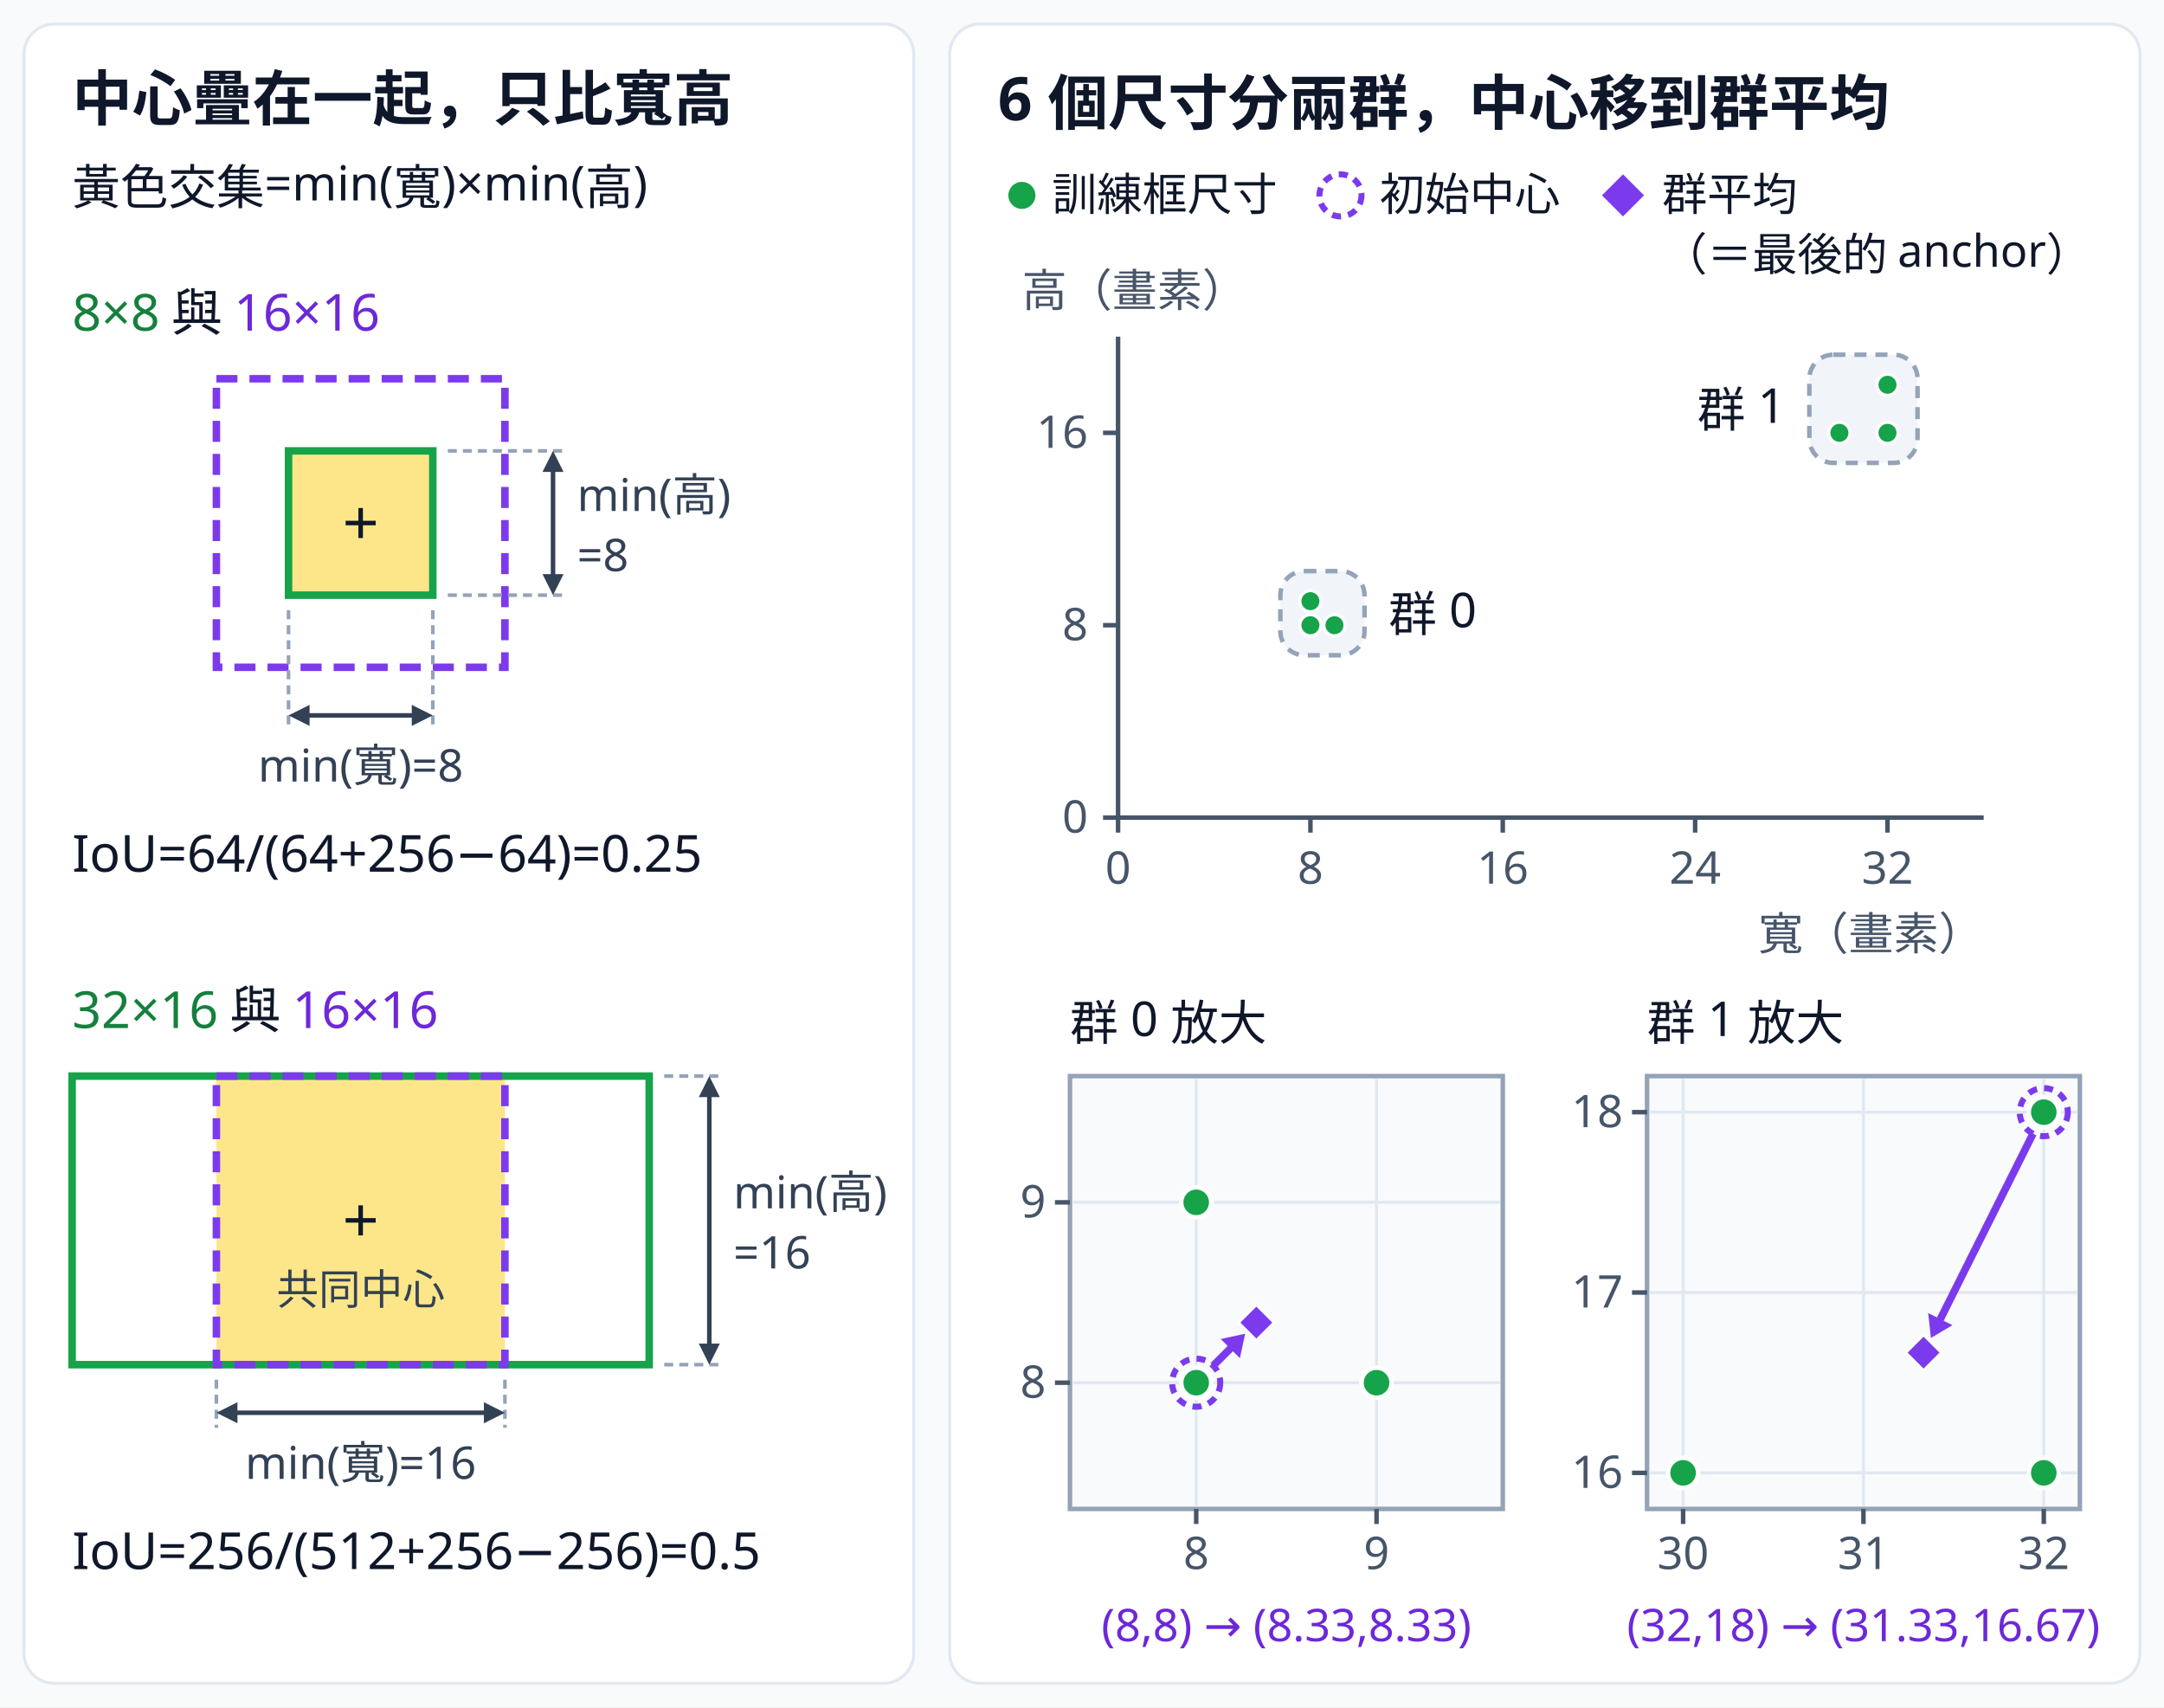
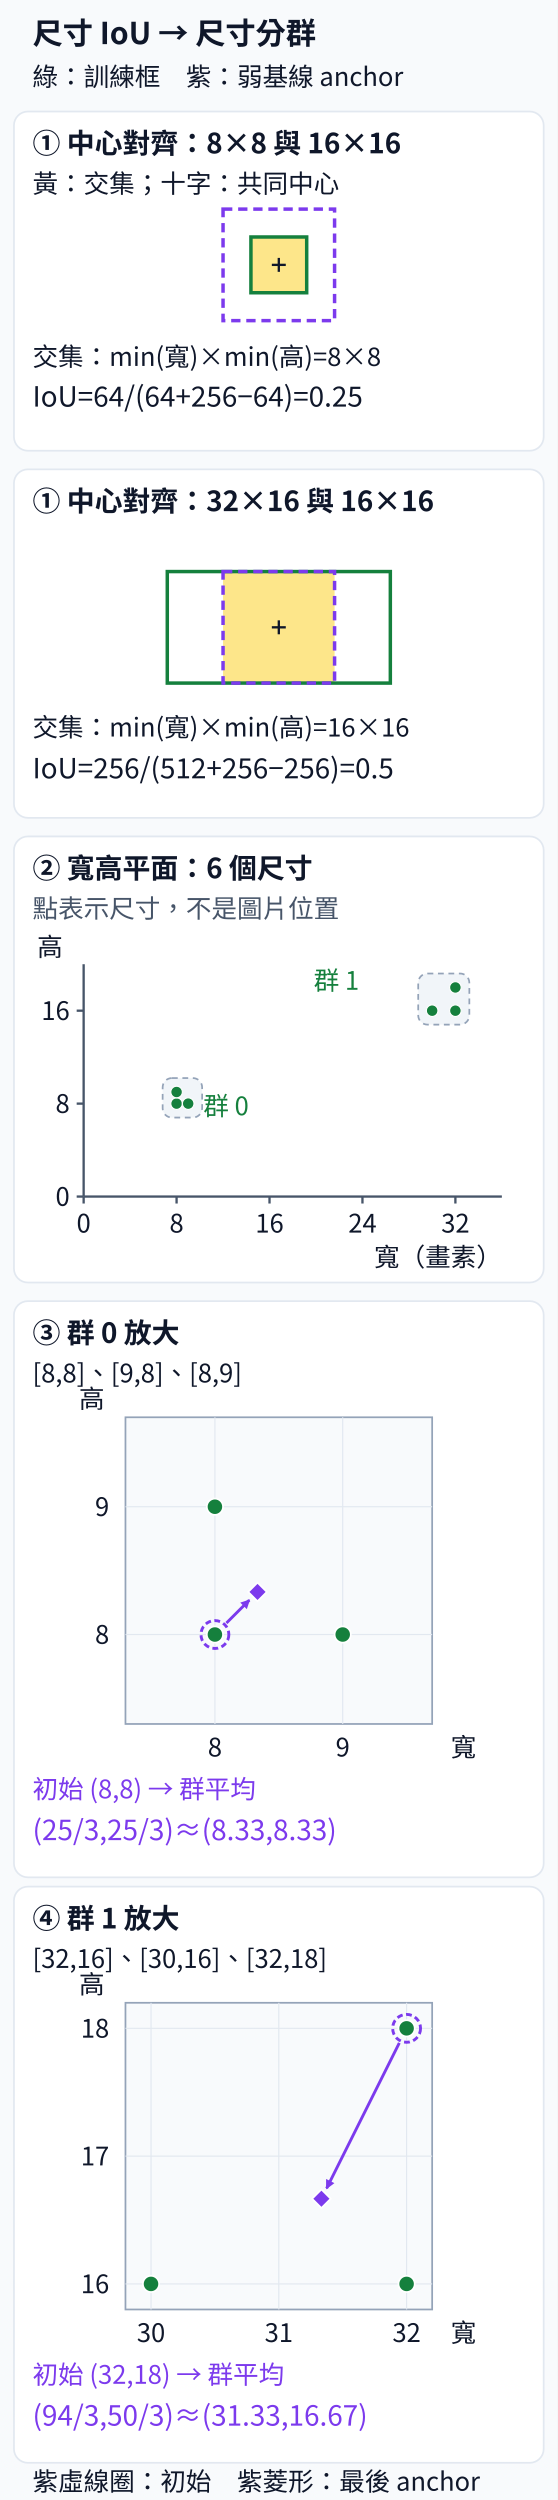
- <svg xmlns="http://www.w3.org/2000/svg" viewBox="0 0 720 568" role="img" aria-labelledby="title desc">
-   <rect width="720" height="568" fill="#f8fafc" />
-   <rect x="8" y="8" width="296" height="552" rx="10" fill="#fff" stroke="#e2e8f0" />
-   <rect x="316" y="8" width="396" height="552" rx="10" fill="#fff" stroke="#e2e8f0" />
-   <rect x="72" y="126" width="96" height="96" fill="none" stroke="#7c3aed" stroke-width="2.5" stroke-dasharray="7 4" />
-   <rect x="96" y="150" width="48" height="48" fill="#fde68a" stroke="#16a34a" stroke-width="2.5" />
-   <path d="M115 174H125M120 169V179" stroke="#0f172a" stroke-width="1.5" />
-   <path d="M96 203V243M144 203V243M149 150H189M149 198H189" stroke="#94a3b8" stroke-width="1.2" stroke-dasharray="3 2" />
-   <path d="M102 238H138M184 156V192" stroke="#334155" stroke-width="1.5" />
-   <path d="M96 238L103 234.5V241.5ZM144 238L137 234.5V241.5ZM184 150L180.5 157H187.5ZM184 198L180.5 191H187.5Z" fill="#334155" />
-   <rect x="72" y="358" width="96" height="96" fill="#fde68a" />
-   <rect x="24" y="358" width="192" height="96" fill="none" stroke="#16a34a" stroke-width="2.5" />
-   <rect x="72" y="358" width="96" height="96" fill="none" stroke="#7c3aed" stroke-width="2.5" stroke-dasharray="7 4" />
-   <path d="M115 406H125M120 401V411" stroke="#0f172a" stroke-width="1.5" />
-   <path d="M72 459V475M168 459V475M221 358H241M221 454H241" stroke="#94a3b8" stroke-width="1.2" stroke-dasharray="3 2" />
-   <path d="M78 470H162M236 364V448" stroke="#334155" stroke-width="1.5" />
-   <path d="M72 470L79 466.5V473.5ZM168 470L161 466.5V473.5ZM236 358L232.5 365H239.5ZM236 454L232.5 447H239.5Z" fill="#334155" />
-   <g font-family="sans-serif" fill="#0f172a">
-     <text x="24" y="40" font-size="20" font-weight="700">中心疊在一起，只比寬高</text>
-     <text x="24" y="68" font-size="16">黃色交集=min(寬)×min(高)</text>
-     <g font-size="17">
-       <text x="24" y="110">
-         <tspan fill="#15803d">8×8</tspan> 與 <tspan fill="#6d28d9">16×16</tspan>
-       </text>
-       <text x="24" y="290">IoU=64/(64+256−64)=0.25</text>
-       <text x="24" y="342">
-         <tspan fill="#15803d">32×16</tspan> 與 <tspan fill="#6d28d9">16×16</tspan>
-       </text>
-       <text x="24" y="522">IoU=256/(512+256−256)=0.5</text>
-     </g>
-     <g font-size="15" fill="#334155">
-       <text x="120" y="260" text-anchor="middle">min(寬)=8</text>
-       <text x="192" y="170">min(高)</text>
-       <text x="192" y="190">=8</text>
-       <text x="120" y="434" text-anchor="middle" font-size="14">共同中心</text>
-       <text x="120" y="492" text-anchor="middle">min(寬)=16</text>
-       <text x="244" y="402">min(高)</text>
-       <text x="244" y="422">=16</text>
-     </g>
-   </g>
-   <path d="M372 112V272H660" fill="none" stroke="#475569" stroke-width="1.5" />
-   <path d="M372 272V277M436 272V277M500 272V277M564 272V277M628 272V277M367 272H372M367 208H372M367 144H372" stroke="#475569" stroke-width="1.5" />
-   <g fill="#f1f5f9" stroke="#94a3b8" stroke-width="1.5" stroke-dasharray="4 3">
-     <rect x="426" y="190" width="28" height="28" rx="8" />
-     <rect x="602" y="118" width="36" height="36" rx="8" />
-   </g>
-   <g fill="#16a34a" stroke="#fff" stroke-width="1">
-     <circle cx="436" cy="208" r="3.5" />
-     <circle cx="444" cy="208" r="3.5" />
-     <circle cx="436" cy="200" r="3.5" />
-     <circle cx="628" cy="144" r="3.5" />
-     <circle cx="612" cy="144" r="3.5" />
-     <circle cx="628" cy="128" r="3.5" />
-   </g>
-   <rect x="356" y="358" width="144" height="144" fill="#f8fafc" stroke="#94a3b8" stroke-width="1.5" />
-   <rect x="548" y="358" width="144" height="144" fill="#f8fafc" stroke="#94a3b8" stroke-width="1.5" />
-   <path d="M398 359V501M458 359V501M357 400H499M357 460H499M560 359V501M620 359V501M680 359V501M549 370H691M549 430H691M549 490H691" stroke="#e2e8f0" stroke-width="1" />
-   <path d="M398 502V507M458 502V507M351 400H356M351 460H356M560 502V507M620 502V507M680 502V507M543 370H548M543 430H548M543 490H548" stroke="#475569" stroke-width="1.5" />
-   <g fill="none" stroke="#7c3aed" stroke-width="2" stroke-dasharray="3 2.4">
-     <circle cx="398" cy="460" r="8" />
-     <circle cx="680" cy="370" r="8" />
-   </g>
-   <g fill="#16a34a" stroke="#fff" stroke-width="1.5">
-     <circle cx="398" cy="460" r="5" />
-     <circle cx="458" cy="460" r="5" />
-     <circle cx="398" cy="400" r="5" />
-     <circle cx="680" cy="490" r="5" />
-     <circle cx="560" cy="490" r="5" />
-     <circle cx="680" cy="370" r="5" />
-   </g>
-   <path d="M403.66 454.34L410.05 447.95M676.42 377.16L645.13 439.74" stroke="#7c3aed" stroke-width="2.5" />
-   <path d="M414.29 443.71L412.53 451.84L406.16 445.47ZM642.45 445.11L641.55 436.83L649.6 440.86Z" fill="#7c3aed" />
-   <g fill="#7c3aed" stroke="#fff" stroke-width="1">
-     <path d="M418 434L424 440L418 446L412 440Z" />
-     <path d="M640 444L646 450L640 456L634 450Z" />
-   </g>
-   <circle cx="340" cy="65" r="4.5" fill="#16a34a" />
-   <circle cx="446" cy="65" r="7" fill="none" stroke="#7c3aed" stroke-width="2" stroke-dasharray="3 2.4" />
-   <path d="M540 58L547 65L540 72L533 65Z" fill="#7c3aed" />
-   <g font-family="sans-serif" fill="#0f172a">
-     <text x="332" y="40" font-size="20" font-weight="700">6 個尺寸分兩群，中心移到群平均</text>
-     <g font-size="15">
-       <text x="350" y="70">訓練框尺寸</text>
-       <text x="459" y="70">初始中心</text>
-       <text x="553" y="70">群平均<tspan x="553" y="90">（＝最後的 anchor）</tspan>
-       </text>
-     </g>
-     <g font-size="15" fill="#475569">
-       <text x="340" y="102">高（畫素）</text>
-       <text x="660" y="316" text-anchor="end">寬（畫素）</text>
-       <g text-anchor="middle">
-         <text x="372" y="294">0</text>
-         <text x="436" y="294">8</text>
-         <text x="500" y="294">16</text>
-         <text x="564" y="294">24</text>
-         <text x="628" y="294">32</text>
-         <text x="398" y="522">8</text>
-         <text x="458" y="522">9</text>
-         <text x="560" y="522">30</text>
-         <text x="620" y="522">31</text>
-         <text x="680" y="522">32</text>
-       </g>
-       <g text-anchor="end">
-         <text x="362" y="277">0</text>
-         <text x="362" y="213">8</text>
-         <text x="362" y="149">16</text>
-         <text x="348" y="405">9</text>
-         <text x="348" y="465">8</text>
-         <text x="540" y="375">18</text>
-         <text x="540" y="435">17</text>
-         <text x="540" y="495">16</text>
-       </g>
-     </g>
-     <g font-size="16">
-       <text x="462" y="210">群 0</text>
-       <text x="594" y="142" text-anchor="end">群 1</text>
-       <text x="356" y="346">群 0 放大</text>
-       <text x="548" y="346">群 1 放大</text>
-     </g>
-     <g font-size="15" fill="#6d28d9" text-anchor="middle">
-       <text x="428" y="546">(8,8) → (8.33,8.33)</text>
-       <text x="620" y="546">(32,18) → (31.33,16.67)</text>
-     </g>
+ <svg xmlns="http://www.w3.org/2000/svg" width="480" height="2152" viewBox="0 0 480 2152" role="img" aria-labelledby="title desc">
+   <defs>
+     <marker id="arrow" markerWidth="8" markerHeight="8" refX="7" refY="4" orient="auto-start-reverse" markerUnits="userSpaceOnUse">
+       <path d="M0 0L8 4L0 8Z" fill="#475569" />
+     </marker>
+     <marker id="purple-arrow" markerWidth="8" markerHeight="8" refX="7" refY="4" orient="auto" markerUnits="userSpaceOnUse">
+       <path d="M0 0L8 4L0 8Z" fill="#7c3aed" />
+     </marker>
+   </defs>
+   <rect width="480" height="2152" fill="#f8fafc" />
+   <g font-family="Noto Sans CJK TC, sans-serif" fill="#0f172a">
+     <text x="28" y="38" font-size="26" fill="#0f172a" font-weight="700">尺寸 IoU → 尺寸分群</text>
+     <text x="28" y="74" font-size="22" fill="#0f172a">綠：訓練框　紫：弱基線 anchor</text>
+     <rect x="12" y="96" width="456" height="292" fill="#fff" stroke="#e2e8f0" stroke-width="1.5" rx="12" />
+     <text x="28" y="132" font-size="24" fill="#0f172a" font-weight="700">① 中心對齊：8×8 與 16×16</text>
+     <text x="28" y="166" font-size="22" fill="#0f172a">黃：交集；十字：共同中心</text>
+     <rect x="192" y="180" width="96" height="96" fill="none" stroke="#7c3aed" stroke-width="3" stroke-dasharray="8 5" />
+     <rect x="216" y="204" width="48" height="48" fill="#fde68a" stroke="#15803d" stroke-width="3" />
+     <path d="M234 228L246 228" fill="none" stroke="#0f172a" stroke-width="2" />
+     <path d="M240 222L240 234" fill="none" stroke="#0f172a" stroke-width="2" />
+     <text x="28" y="315" font-size="22" fill="#0f172a">交集：min(寬)×min(高)=8×8</text>
+     <text x="28" y="350" font-size="24" fill="#0f172a">IoU=64/(64+256−64)=0.25</text>
+     <rect x="12" y="404" width="456" height="300" fill="#fff" stroke="#e2e8f0" stroke-width="1.5" rx="12" />
+     <text x="28" y="440" font-size="24" fill="#0f172a" font-weight="700">① 中心對齊：32×16 與 16×16</text>
+     <rect x="192" y="492" width="96" height="96" fill="#fde68a" />
+     <rect x="144" y="492" width="192" height="96" fill="none" stroke="#15803d" stroke-width="3" />
+     <rect x="192" y="492" width="96" height="96" fill="none" stroke="#7c3aed" stroke-width="3" stroke-dasharray="8 5" />
+     <path d="M234 540L246 540" fill="none" stroke="#0f172a" stroke-width="2" />
+     <path d="M240 534L240 546" fill="none" stroke="#0f172a" stroke-width="2" />
+     <text x="28" y="634" font-size="22" fill="#0f172a">交集：min(寬)×min(高)=16×16</text>
+     <text x="28" y="670" font-size="24" fill="#0f172a">IoU=256/(512+256−256)=0.5</text>
+     <rect x="12" y="720" width="456" height="384" fill="#fff" stroke="#e2e8f0" stroke-width="1.5" rx="12" />
+     <text x="28" y="756" font-size="24" fill="#0f172a" font-weight="700">② 寬高平面：6 個尺寸</text>
+     <text x="28" y="790" font-size="22" fill="#475569">點表示尺寸，不是圖片位置</text>
+     <path d="M72 830L72 1030" fill="none" stroke="#475569" stroke-width="2" />
+     <path d="M72 1030L432 1030" fill="none" stroke="#475569" stroke-width="2" />
+     <path d="M72 1030L72 1036" fill="none" stroke="#475569" stroke-width="2" />
+     <text x="72" y="1061" font-size="22" fill="#0f172a" text-anchor="middle">0</text>
+     <path d="M152 1030L152 1036" fill="none" stroke="#475569" stroke-width="2" />
+     <text x="152" y="1061" font-size="22" fill="#0f172a" text-anchor="middle">8</text>
+     <path d="M232 1030L232 1036" fill="none" stroke="#475569" stroke-width="2" />
+     <text x="232" y="1061" font-size="22" fill="#0f172a" text-anchor="middle">16</text>
+     <path d="M312 1030L312 1036" fill="none" stroke="#475569" stroke-width="2" />
+     <text x="312" y="1061" font-size="22" fill="#0f172a" text-anchor="middle">24</text>
+     <path d="M392 1030L392 1036" fill="none" stroke="#475569" stroke-width="2" />
+     <text x="392" y="1061" font-size="22" fill="#0f172a" text-anchor="middle">32</text>
+     <path d="M66 1030L72 1030" fill="none" stroke="#475569" stroke-width="2" />
+     <text x="60" y="1038" font-size="22" fill="#0f172a" text-anchor="end">0</text>
+     <path d="M66 950L72 950" fill="none" stroke="#475569" stroke-width="2" />
+     <text x="60" y="958" font-size="22" fill="#0f172a" text-anchor="end">8</text>
+     <path d="M66 870L72 870" fill="none" stroke="#475569" stroke-width="2" />
+     <text x="60" y="878" font-size="22" fill="#0f172a" text-anchor="end">16</text>
+     <text x="32" y="823" font-size="22" fill="#0f172a">高</text>
+     <text x="432" y="1090" font-size="22" fill="#0f172a" text-anchor="end">寬（畫素）</text>
+     <rect x="140" y="928" width="34" height="34" fill="#f1f5f9" stroke="#94a3b8" stroke-width="1.5" rx="8" stroke-dasharray="5 4" />
+     <rect x="360" y="838" width="44" height="44" fill="#f1f5f9" stroke="#94a3b8" stroke-width="1.5" rx="8" stroke-dasharray="5 4" />
+     <circle cx="152" cy="950" r="5" fill="#15803d" stroke="#fff" stroke-width="1" />
+     <circle cx="162" cy="950" r="5" fill="#15803d" stroke="#fff" stroke-width="1" />
+     <circle cx="152" cy="940" r="5" fill="#15803d" stroke="#fff" stroke-width="1" />
+     <circle cx="392" cy="870" r="5" fill="#15803d" stroke="#fff" stroke-width="1" />
+     <circle cx="372" cy="870" r="5" fill="#15803d" stroke="#fff" stroke-width="1" />
+     <circle cx="392" cy="850" r="5" fill="#15803d" stroke="#fff" stroke-width="1" />
+     <text x="175" y="960" font-size="22" fill="#15803d">群 0</text>
+     <text x="270" y="852" font-size="22" fill="#15803d">群 1</text>
+     <rect x="12" y="1120" width="456" height="496" fill="#fff" stroke="#e2e8f0" stroke-width="1.5" rx="12" />
+     <text x="28" y="1156" font-size="24" fill="#0f172a" font-weight="700">③ 群 0 放大</text>
+     <text x="28" y="1190" font-size="22" fill="#0f172a">[8,8]、[9,8]、[8,9]</text>
+     <rect x="108" y="1220" width="264" height="264" fill="#f8fafc" stroke="#94a3b8" stroke-width="1.5" />
+     <path d="M185 1220L185 1484" fill="none" stroke="#e2e8f0" stroke-width="1" />
+     <text x="185" y="1512" font-size="22" fill="#0f172a" text-anchor="middle">8</text>
+     <path d="M295 1220L295 1484" fill="none" stroke="#e2e8f0" stroke-width="1" />
+     <text x="295" y="1512" font-size="22" fill="#0f172a" text-anchor="middle">9</text>
+     <path d="M108 1407L372 1407" fill="none" stroke="#e2e8f0" stroke-width="1" />
+     <text x="94" y="1415" font-size="22" fill="#0f172a" text-anchor="end">8</text>
+     <path d="M108 1297L372 1297" fill="none" stroke="#e2e8f0" stroke-width="1" />
+     <text x="94" y="1305" font-size="22" fill="#0f172a" text-anchor="end">9</text>
+     <text x="68" y="1212" font-size="22" fill="#0f172a">高</text>
+     <text x="388" y="1512" font-size="22" fill="#0f172a">寬</text>
+     <circle cx="185" cy="1407" r="12" fill="none" stroke="#7c3aed" stroke-width="2.5" stroke-dasharray="5 3" />
+     <circle cx="185" cy="1407" r="7" fill="#15803d" stroke="#fff" stroke-width="1.5" />
+     <circle cx="295" cy="1407" r="7" fill="#15803d" stroke="#fff" stroke-width="1.5" />
+     <circle cx="185" cy="1297" r="7" fill="#15803d" stroke="#fff" stroke-width="1.5" />
+     <path d="M194.899 1397.1L214.596 1377.4" fill="none" stroke="#7c3aed" stroke-width="2.5" marker-end="url(#purple-arrow)" />
+     <path d="M221.667 1362.33L229.667 1370.33L221.667 1378.33L213.667 1370.33Z" fill="#7c3aed" stroke="#fff" stroke-width="1.5" />
+     <text x="28" y="1548" font-size="22" fill="#7c3aed">初始 (8,8) → 群平均</text>
+     <text x="28" y="1584" font-size="24" fill="#7c3aed">(25/3,25/3)≈(8.33,8.33)</text>
+     <rect x="12" y="1624" width="456" height="496" fill="#fff" stroke="#e2e8f0" stroke-width="1.5" rx="12" />
+     <text x="28" y="1660" font-size="24" fill="#0f172a" font-weight="700">④ 群 1 放大</text>
+     <text x="28" y="1694" font-size="22" fill="#0f172a">[32,16]、[30,16]、[32,18]</text>
+     <rect x="108" y="1724" width="264" height="264" fill="#f8fafc" stroke="#94a3b8" stroke-width="1.5" />
+     <path d="M130 1724L130 1988" fill="none" stroke="#e2e8f0" stroke-width="1" />
+     <text x="130" y="2016" font-size="22" fill="#0f172a" text-anchor="middle">30</text>
+     <path d="M240 1724L240 1988" fill="none" stroke="#e2e8f0" stroke-width="1" />
+     <text x="240" y="2016" font-size="22" fill="#0f172a" text-anchor="middle">31</text>
+     <path d="M350 1724L350 1988" fill="none" stroke="#e2e8f0" stroke-width="1" />
+     <text x="350" y="2016" font-size="22" fill="#0f172a" text-anchor="middle">32</text>
+     <path d="M108 1966L372 1966" fill="none" stroke="#e2e8f0" stroke-width="1" />
+     <text x="94" y="1974" font-size="22" fill="#0f172a" text-anchor="end">16</text>
+     <path d="M108 1856L372 1856" fill="none" stroke="#e2e8f0" stroke-width="1" />
+     <text x="94" y="1864" font-size="22" fill="#0f172a" text-anchor="end">17</text>
+     <path d="M108 1746L372 1746" fill="none" stroke="#e2e8f0" stroke-width="1" />
+     <text x="94" y="1754" font-size="22" fill="#0f172a" text-anchor="end">18</text>
+     <text x="68" y="1716" font-size="22" fill="#0f172a">高</text>
+     <text x="388" y="2016" font-size="22" fill="#0f172a">寬</text>
+     <circle cx="350" cy="1746" r="12" fill="none" stroke="#7c3aed" stroke-width="2.5" stroke-dasharray="5 3" />
+     <circle cx="350" cy="1966" r="7" fill="#15803d" stroke="#fff" stroke-width="1.5" />
+     <circle cx="130" cy="1966" r="7" fill="#15803d" stroke="#fff" stroke-width="1.5" />
+     <circle cx="350" cy="1746" r="7" fill="#15803d" stroke="#fff" stroke-width="1.5" />
+     <path d="M343.739 1758.52L281.139 1883.72" fill="none" stroke="#7c3aed" stroke-width="2.5" marker-end="url(#purple-arrow)" />
+     <path d="M276.667 1884.67L284.667 1892.67L276.667 1900.67L268.667 1892.67Z" fill="#7c3aed" stroke="#fff" stroke-width="1.5" />
+     <text x="28" y="2052" font-size="22" fill="#7c3aed">初始 (32,18) → 群平均</text>
+     <text x="28" y="2088" font-size="24" fill="#7c3aed">(94/3,50/3)≈(31.33,16.67)</text>
+     <text x="28" y="2144" font-size="22" fill="#0f172a">紫虛線圈：初始　紫菱形：最後 anchor</text>
  </g>
</svg>
